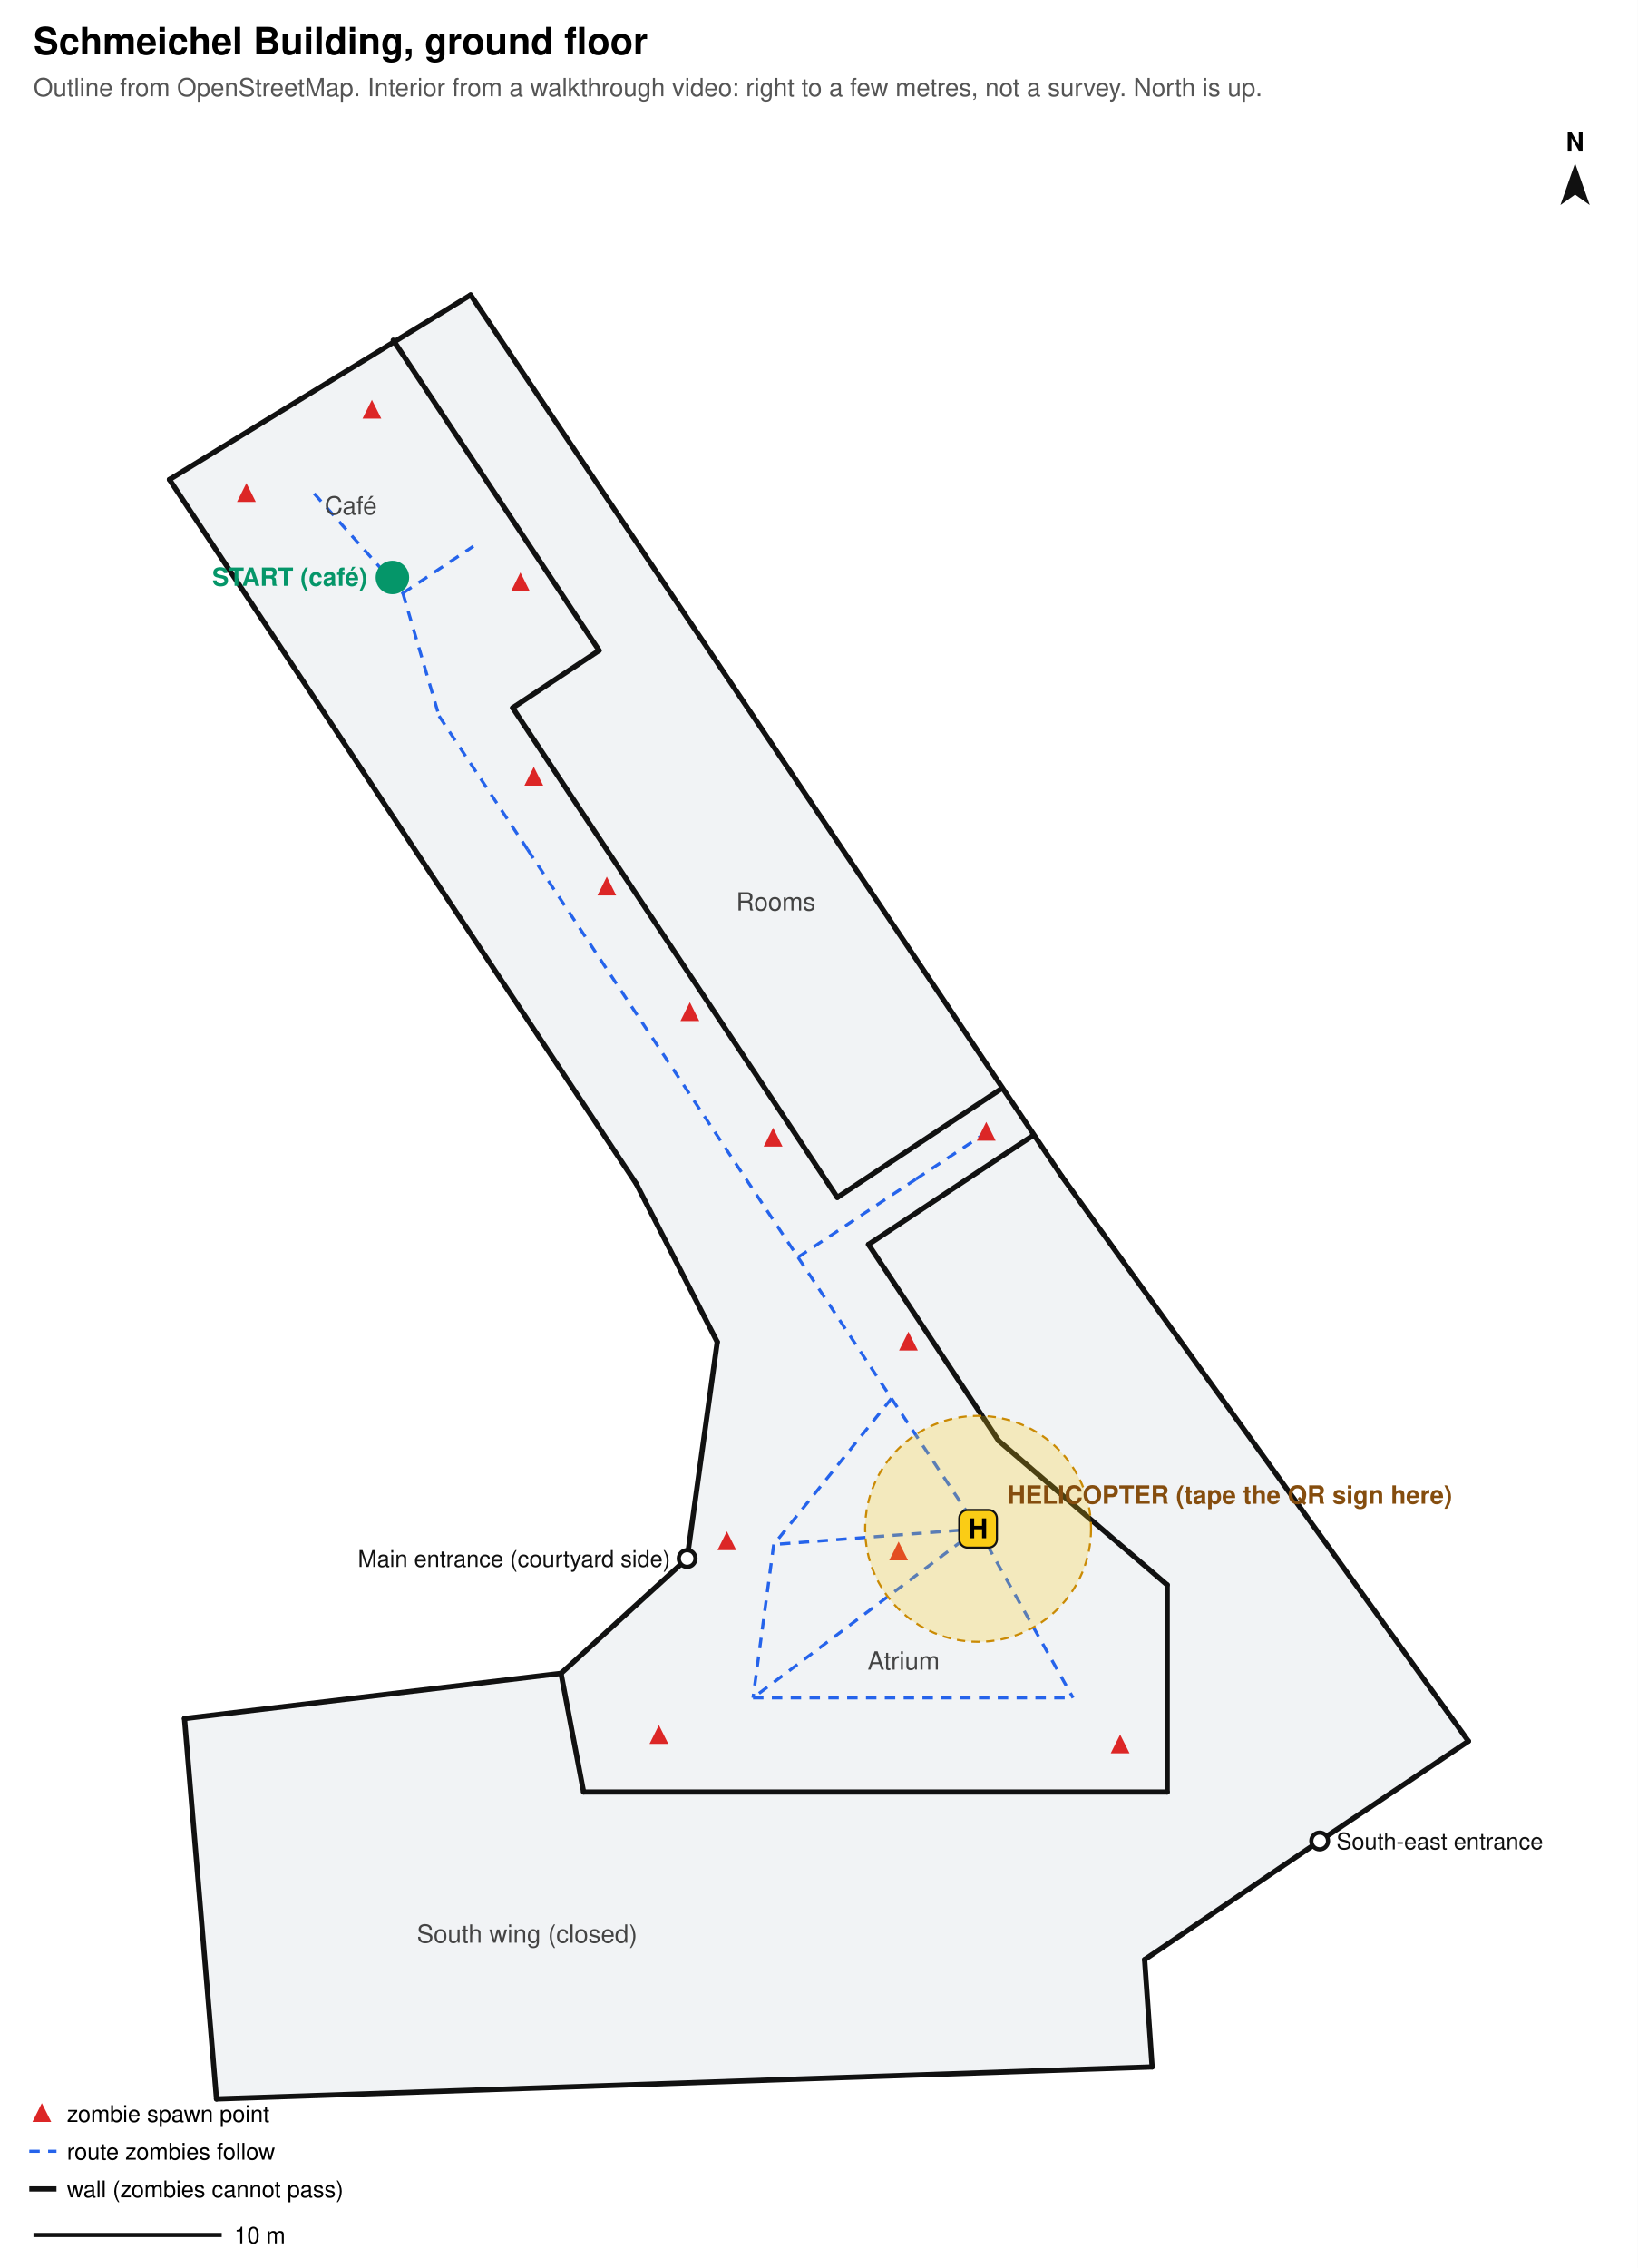
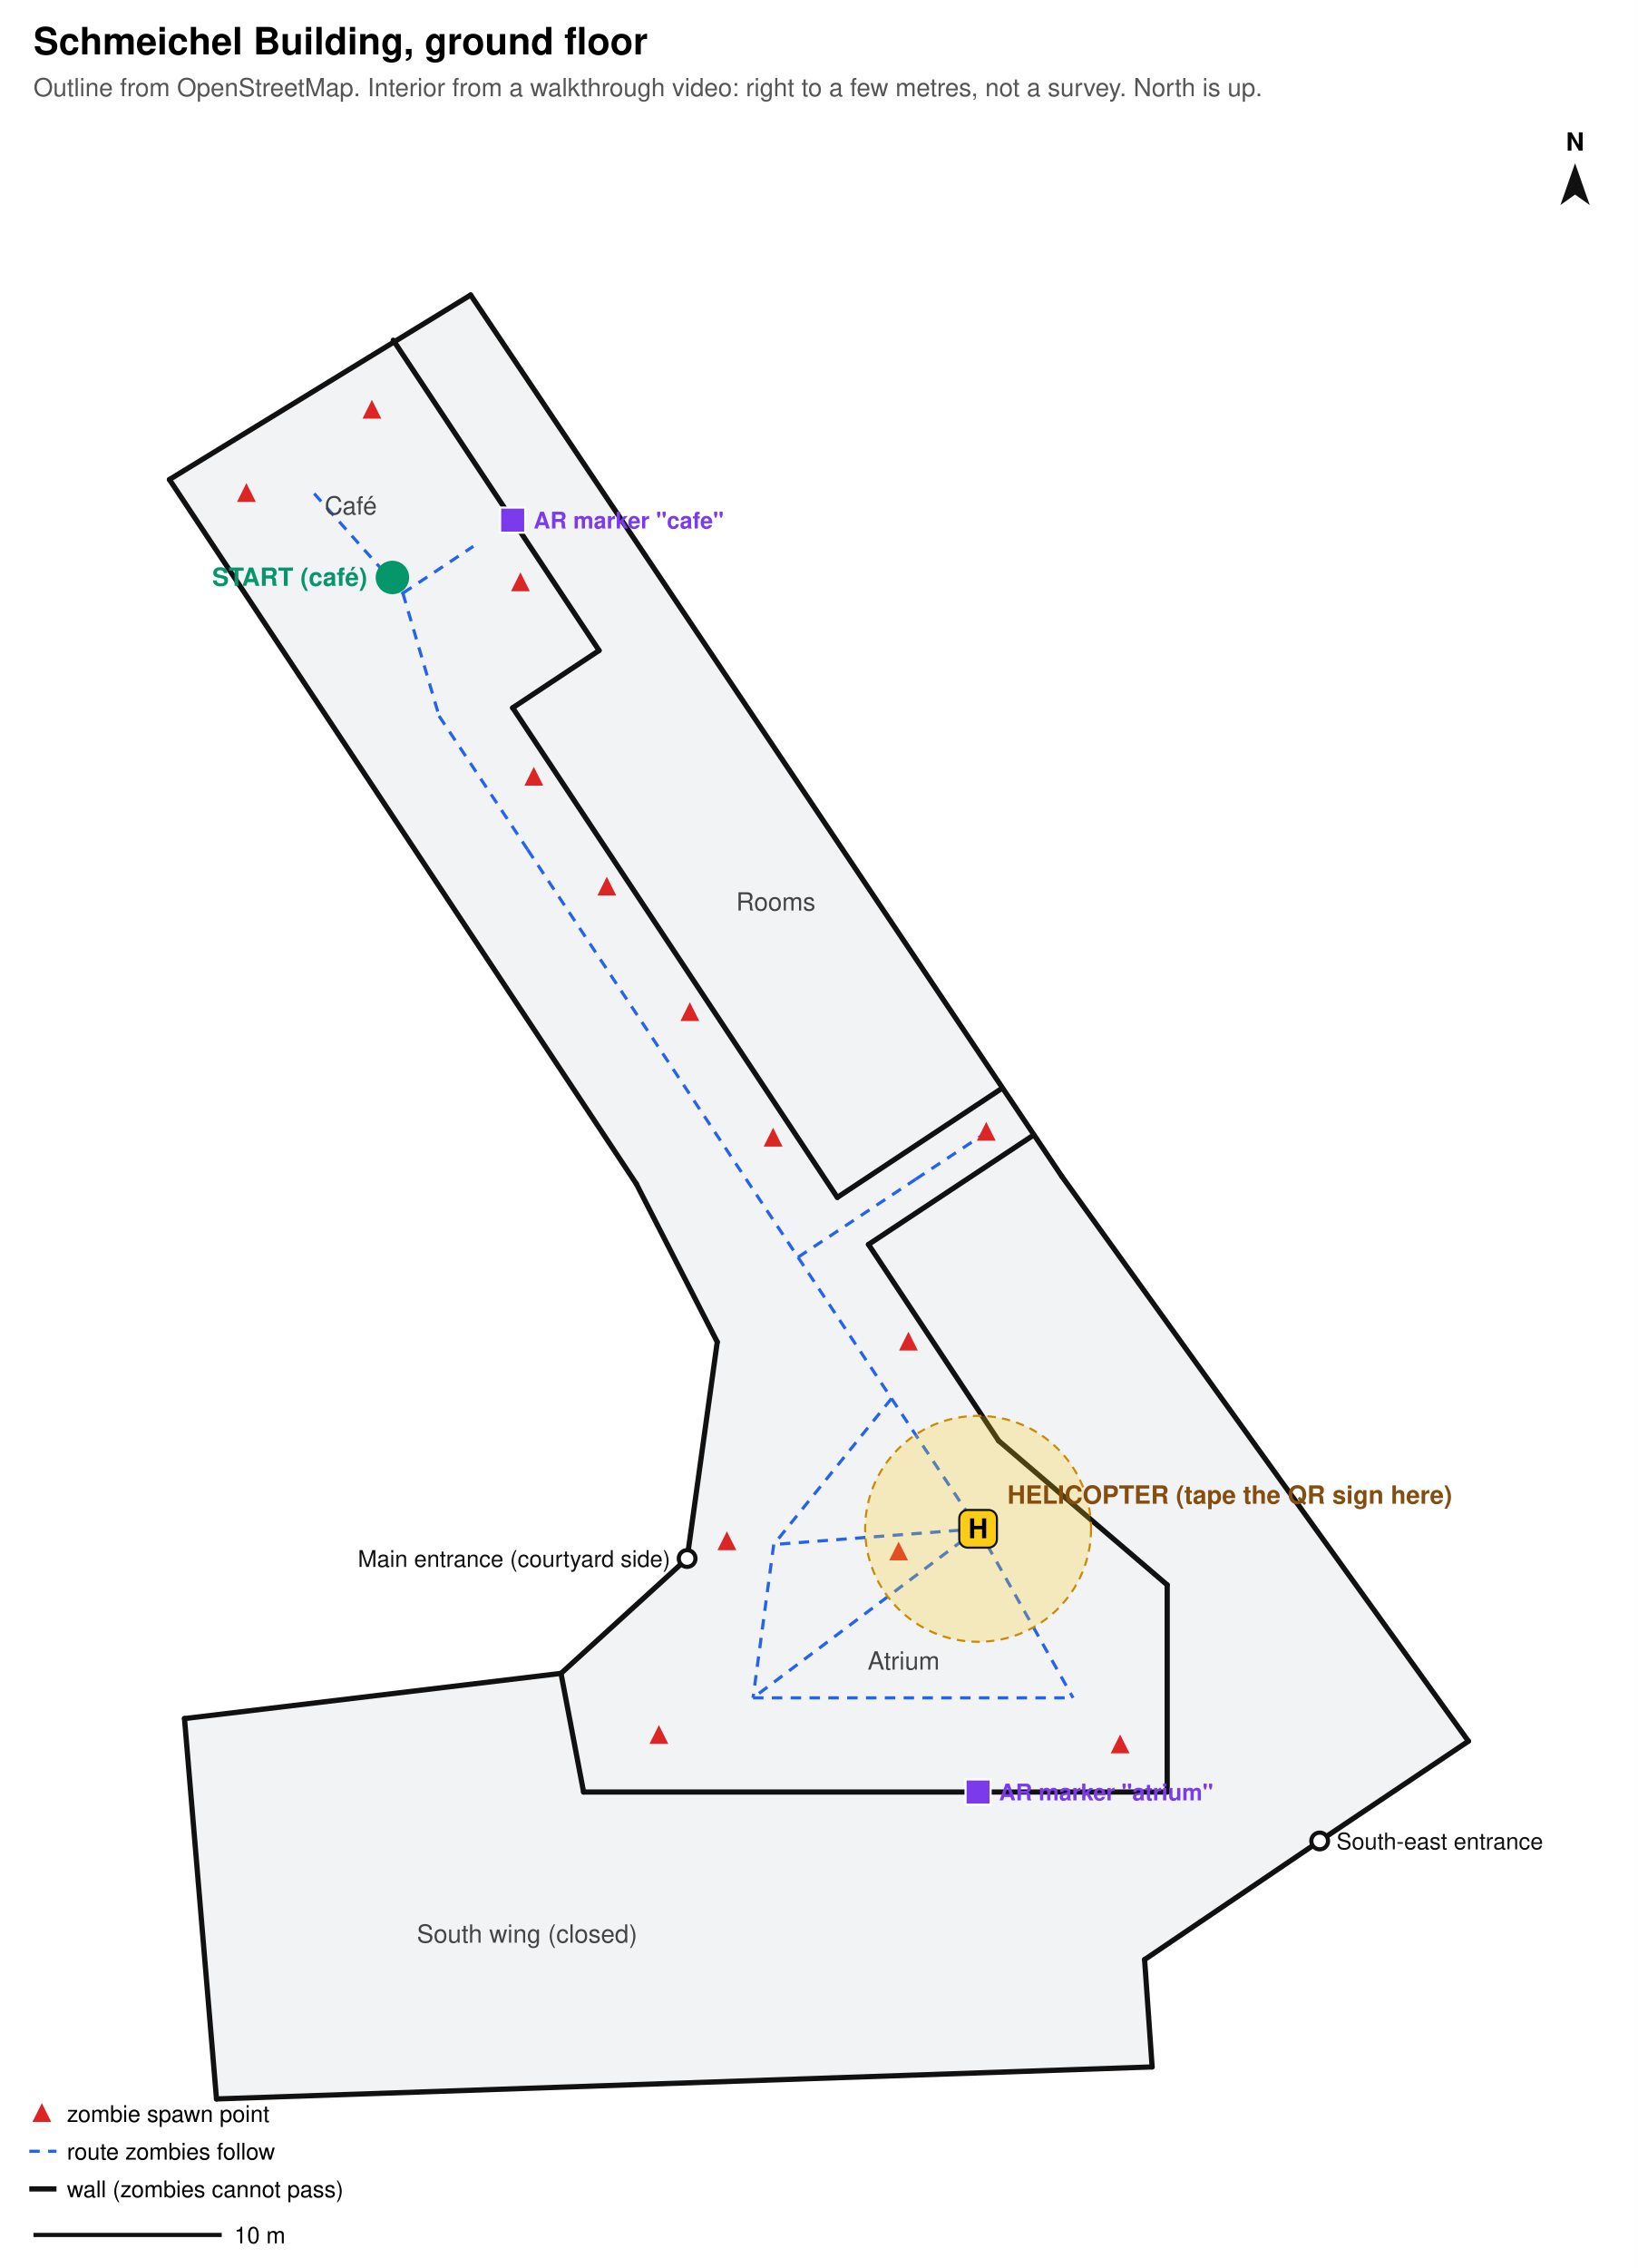
<svg xmlns="http://www.w3.org/2000/svg" width="783" height="1084" viewBox="0 0 783 1084">
  <rect width="783" height="1084" fill="#ffffff" />
  <text x="16" y="26" font-family="Helvetica, Arial, sans-serif" font-size="18" font-weight="700">Schmeichel Building, ground floor</text>
  <text x="16" y="46" font-family="Helvetica, Arial, sans-serif" font-size="12" fill="#555555">Outline from OpenStreetMap. Interior from a walkthrough video: right to a few metres, not a survey. North is up.</text>
  <polygon points="507.6,562.2 225.0,141.0 81.0,229.2 304.2,565.8 342.9,641.4 328.5,744.9 268.2,799.8 88.2,821.4 103.5,1003.2 550.8,987.9 547.2,936.6 630.9,879.9 702.0,832.2" fill="#f1f3f5" stroke="none" />
  <line x1="150.2" y1="235.9" x2="192.6" y2="283.5" stroke="#2563eb" stroke-width="1.5" stroke-dasharray="5 4" />
  <line x1="192.6" y1="283.5" x2="226.3" y2="261.1" stroke="#2563eb" stroke-width="1.5" stroke-dasharray="5 4" />
  <line x1="192.6" y1="283.5" x2="209.9" y2="342.2" stroke="#2563eb" stroke-width="1.5" stroke-dasharray="5 4" />
  <line x1="209.9" y1="342.2" x2="252.2" y2="406.0" stroke="#2563eb" stroke-width="1.5" stroke-dasharray="5 4" />
  <line x1="252.2" y1="406.0" x2="296.9" y2="473.5" stroke="#2563eb" stroke-width="1.5" stroke-dasharray="5 4" />
  <line x1="296.9" y1="473.5" x2="341.7" y2="541.0" stroke="#2563eb" stroke-width="1.5" stroke-dasharray="5 4" />
  <line x1="341.7" y1="541.0" x2="381.5" y2="600.9" stroke="#2563eb" stroke-width="1.5" stroke-dasharray="5 4" />
  <line x1="381.5" y1="600.9" x2="437.8" y2="563.6" stroke="#2563eb" stroke-width="1.5" stroke-dasharray="5 4" />
  <line x1="437.8" y1="563.6" x2="475.3" y2="538.8" stroke="#2563eb" stroke-width="1.5" stroke-dasharray="5 4" />
  <line x1="381.5" y1="600.9" x2="426.2" y2="668.4" stroke="#2563eb" stroke-width="1.5" stroke-dasharray="5 4" />
  <line x1="426.2" y1="668.4" x2="467.6" y2="730.7" stroke="#2563eb" stroke-width="1.5" stroke-dasharray="5 4" />
  <line x1="426.2" y1="668.4" x2="369.9" y2="738.2" stroke="#2563eb" stroke-width="1.5" stroke-dasharray="5 4" />
  <line x1="467.6" y1="730.7" x2="369.9" y2="738.2" stroke="#2563eb" stroke-width="1.5" stroke-dasharray="5 4" />
  <line x1="467.6" y1="730.7" x2="360.0" y2="811.5" stroke="#2563eb" stroke-width="1.5" stroke-dasharray="5 4" />
  <line x1="467.6" y1="730.7" x2="513.0" y2="811.5" stroke="#2563eb" stroke-width="1.5" stroke-dasharray="5 4" />
  <line x1="360.0" y1="811.5" x2="513.0" y2="811.5" stroke="#2563eb" stroke-width="1.5" stroke-dasharray="5 4" />
  <line x1="369.9" y1="738.2" x2="360.0" y2="811.5" stroke="#2563eb" stroke-width="1.5" stroke-dasharray="5 4" />
  <line x1="507.6" y1="562.2" x2="225.0" y2="141.0" stroke="#111111" stroke-width="2.5" stroke-linecap="round" />
  <line x1="225.0" y1="141.0" x2="81.0" y2="229.2" stroke="#111111" stroke-width="2.5" stroke-linecap="round" />
  <line x1="81.0" y1="229.2" x2="304.2" y2="565.8" stroke="#111111" stroke-width="2.5" stroke-linecap="round" />
  <line x1="304.2" y1="565.8" x2="342.9" y2="641.4" stroke="#111111" stroke-width="2.5" stroke-linecap="round" />
  <line x1="342.9" y1="641.4" x2="328.5" y2="744.9" stroke="#111111" stroke-width="2.5" stroke-linecap="round" />
  <line x1="328.5" y1="744.9" x2="268.2" y2="799.8" stroke="#111111" stroke-width="2.5" stroke-linecap="round" />
  <line x1="268.2" y1="799.8" x2="88.2" y2="821.4" stroke="#111111" stroke-width="2.5" stroke-linecap="round" />
  <line x1="88.2" y1="821.4" x2="103.5" y2="1003.2" stroke="#111111" stroke-width="2.5" stroke-linecap="round" />
  <line x1="103.5" y1="1003.2" x2="550.8" y2="987.9" stroke="#111111" stroke-width="2.5" stroke-linecap="round" />
  <line x1="550.8" y1="987.9" x2="547.2" y2="936.6" stroke="#111111" stroke-width="2.5" stroke-linecap="round" />
  <line x1="547.2" y1="936.6" x2="630.9" y2="879.9" stroke="#111111" stroke-width="2.5" stroke-linecap="round" />
  <line x1="630.9" y1="879.9" x2="702.0" y2="832.2" stroke="#111111" stroke-width="2.5" stroke-linecap="round" />
  <line x1="702.0" y1="832.2" x2="507.6" y2="562.2" stroke="#111111" stroke-width="2.5" stroke-linecap="round" />
  <line x1="477.4" y1="688.6" x2="415.2" y2="594.8" stroke="#111111" stroke-width="2.5" stroke-linecap="round" />
  <line x1="400.3" y1="572.3" x2="245.1" y2="338.3" stroke="#111111" stroke-width="2.5" stroke-linecap="round" />
  <line x1="415.2" y1="594.8" x2="494.0" y2="542.6" stroke="#111111" stroke-width="2.5" stroke-linecap="round" />
  <line x1="400.3" y1="572.3" x2="479.1" y2="520.1" stroke="#111111" stroke-width="2.5" stroke-linecap="round" />
  <line x1="245.1" y1="338.3" x2="286.4" y2="310.9" stroke="#111111" stroke-width="2.5" stroke-linecap="round" />
  <line x1="286.4" y1="310.9" x2="188.0" y2="162.6" stroke="#111111" stroke-width="2.5" stroke-linecap="round" />
  <line x1="477.4" y1="688.6" x2="558.0" y2="757.5" stroke="#111111" stroke-width="2.5" stroke-linecap="round" />
  <line x1="558.0" y1="757.5" x2="558.0" y2="856.5" stroke="#111111" stroke-width="2.5" stroke-linecap="round" />
  <line x1="558.0" y1="856.5" x2="279.0" y2="856.5" stroke="#111111" stroke-width="2.5" stroke-linecap="round" />
  <line x1="279.0" y1="856.5" x2="268.2" y2="799.8" stroke="#111111" stroke-width="2.5" stroke-linecap="round" />
  <path d="M 471.5 536.2 L 476.0 545.2 L 467.0 545.2 Z" fill="#dc2626" />
  <path d="M 434.3 636.5 L 438.8 645.5 L 429.8 645.5 Z" fill="#dc2626" />
  <path d="M 369.6 539.0 L 374.1 548.0 L 365.1 548.0 Z" fill="#dc2626" />
  <path d="M 329.8 479.0 L 334.3 488.0 L 325.3 488.0 Z" fill="#dc2626" />
  <path d="M 290.1 419.0 L 294.6 428.0 L 285.6 428.0 Z" fill="#dc2626" />
  <path d="M 255.2 366.5 L 259.7 375.5 L 250.7 375.5 Z" fill="#dc2626" />
  <path d="M 117.8 230.9 L 122.3 239.9 L 113.3 239.9 Z" fill="#dc2626" />
  <path d="M 177.8 191.1 L 182.3 200.1 L 173.3 200.1 Z" fill="#dc2626" />
  <path d="M 248.8 273.6 L 253.3 282.6 L 244.3 282.6 Z" fill="#dc2626" />
  <path d="M 347.5 731.9 L 352.0 740.9 L 343.0 740.9 Z" fill="#dc2626" />
  <path d="M 429.6 736.8 L 434.1 745.8 L 425.1 745.8 Z" fill="#dc2626" />
  <path d="M 535.5 829.0 L 540.0 838.0 L 531.0 838.0 Z" fill="#dc2626" />
  <path d="M 315.0 824.5 L 319.5 833.5 L 310.5 833.5 Z" fill="#dc2626" />
  <text x="167.7" y="245.9" text-anchor="middle" font-family="Helvetica, Arial, sans-serif" font-size="12" fill="#444444">Café</text>
  <text x="370.9" y="435.2" text-anchor="middle" font-family="Helvetica, Arial, sans-serif" font-size="12" fill="#444444">Rooms</text>
  <text x="432.0" y="798.0" text-anchor="middle" font-family="Helvetica, Arial, sans-serif" font-size="12" fill="#444444">Atrium</text>
  <text x="252.0" y="928.5" text-anchor="middle" font-family="Helvetica, Arial, sans-serif" font-size="12" fill="#444444">South wing (closed)</text>
  <circle cx="328.5" cy="744.9" r="4" fill="#ffffff" stroke="#111111" stroke-width="2" />
  <text x="320.5" y="748.9" text-anchor="end" font-family="Helvetica, Arial, sans-serif" font-size="11" fill="#111111">Main entrance (courtyard side)</text>
  <circle cx="630.9" cy="879.9" r="4" fill="#ffffff" stroke="#111111" stroke-width="2" />
  <text x="638.9" y="883.9" text-anchor="start" font-family="Helvetica, Arial, sans-serif" font-size="11" fill="#111111">South-east entrance</text>
  <circle cx="187.6" cy="276.0" r="8" fill="#059669" />
  <text x="175.6" y="280.0" text-anchor="end" font-family="Helvetica, Arial, sans-serif" font-size="12" font-weight="700" fill="#059669">START (café)</text>
  <circle cx="467.6" cy="730.7" r="54.0" fill="#facc15" fill-opacity="0.25" stroke="#ca8a04" stroke-dasharray="4 3" />
  <rect x="458.6" y="721.7" width="18" height="18" rx="4" fill="#facc15" stroke="#111111" />
  <text x="467.6" y="735.2" text-anchor="middle" font-family="Helvetica, Arial, sans-serif" font-size="13" font-weight="800">H</text>
  <text x="481.6" y="718.7" font-family="Helvetica, Arial, sans-serif" font-size="12" font-weight="700" fill="#854d0e">HELICOPTER (tape the QR sign here)</text>
+   <rect x="239.1" y="242.6" width="12" height="12" fill="#7c3aed" stroke="#ffffff" />
+   <text x="255.1" y="252.6" font-family="Helvetica, Arial, sans-serif" font-size="11" font-weight="700" fill="#7c3aed">AR marker "cafe"</text>
+   <rect x="461.6" y="850.5" width="12" height="12" fill="#7c3aed" stroke="#ffffff" />
+   <text x="477.6" y="860.5" font-family="Helvetica, Arial, sans-serif" font-size="11" font-weight="700" fill="#7c3aed">AR marker "atrium"</text>
  <path d="M 20 1005.2 L 24.5 1014.2 L 15.5 1014.2 Z" fill="#dc2626" />
  <text x="32" y="1014.2" font-family="Helvetica, Arial, sans-serif" font-size="11">zombie spawn point</text>
  <line x1="14" y1="1028.2" x2="27" y2="1028.2" stroke="#2563eb" stroke-width="1.5" stroke-dasharray="5 4" />
  <text x="32" y="1032.2" font-family="Helvetica, Arial, sans-serif" font-size="11">route zombies follow</text>
  <line x1="14" y1="1046.2" x2="27" y2="1046.2" stroke="#111111" stroke-width="2.5" />
  <text x="32" y="1050.2" font-family="Helvetica, Arial, sans-serif" font-size="11">wall (zombies cannot pass)</text>
  <line x1="16" y1="1068.2" x2="106" y2="1068.2" stroke="#111111" stroke-width="2" />
  <text x="112" y="1072.2" font-family="Helvetica, Arial, sans-serif" font-size="11">10 m</text>
  <path d="M 753 78 l 7 20 l -7 -5 l -7 5 Z" fill="#111111" />
  <text x="753" y="72" text-anchor="middle" font-family="Helvetica, Arial, sans-serif" font-size="12" font-weight="700">N</text>
</svg>
